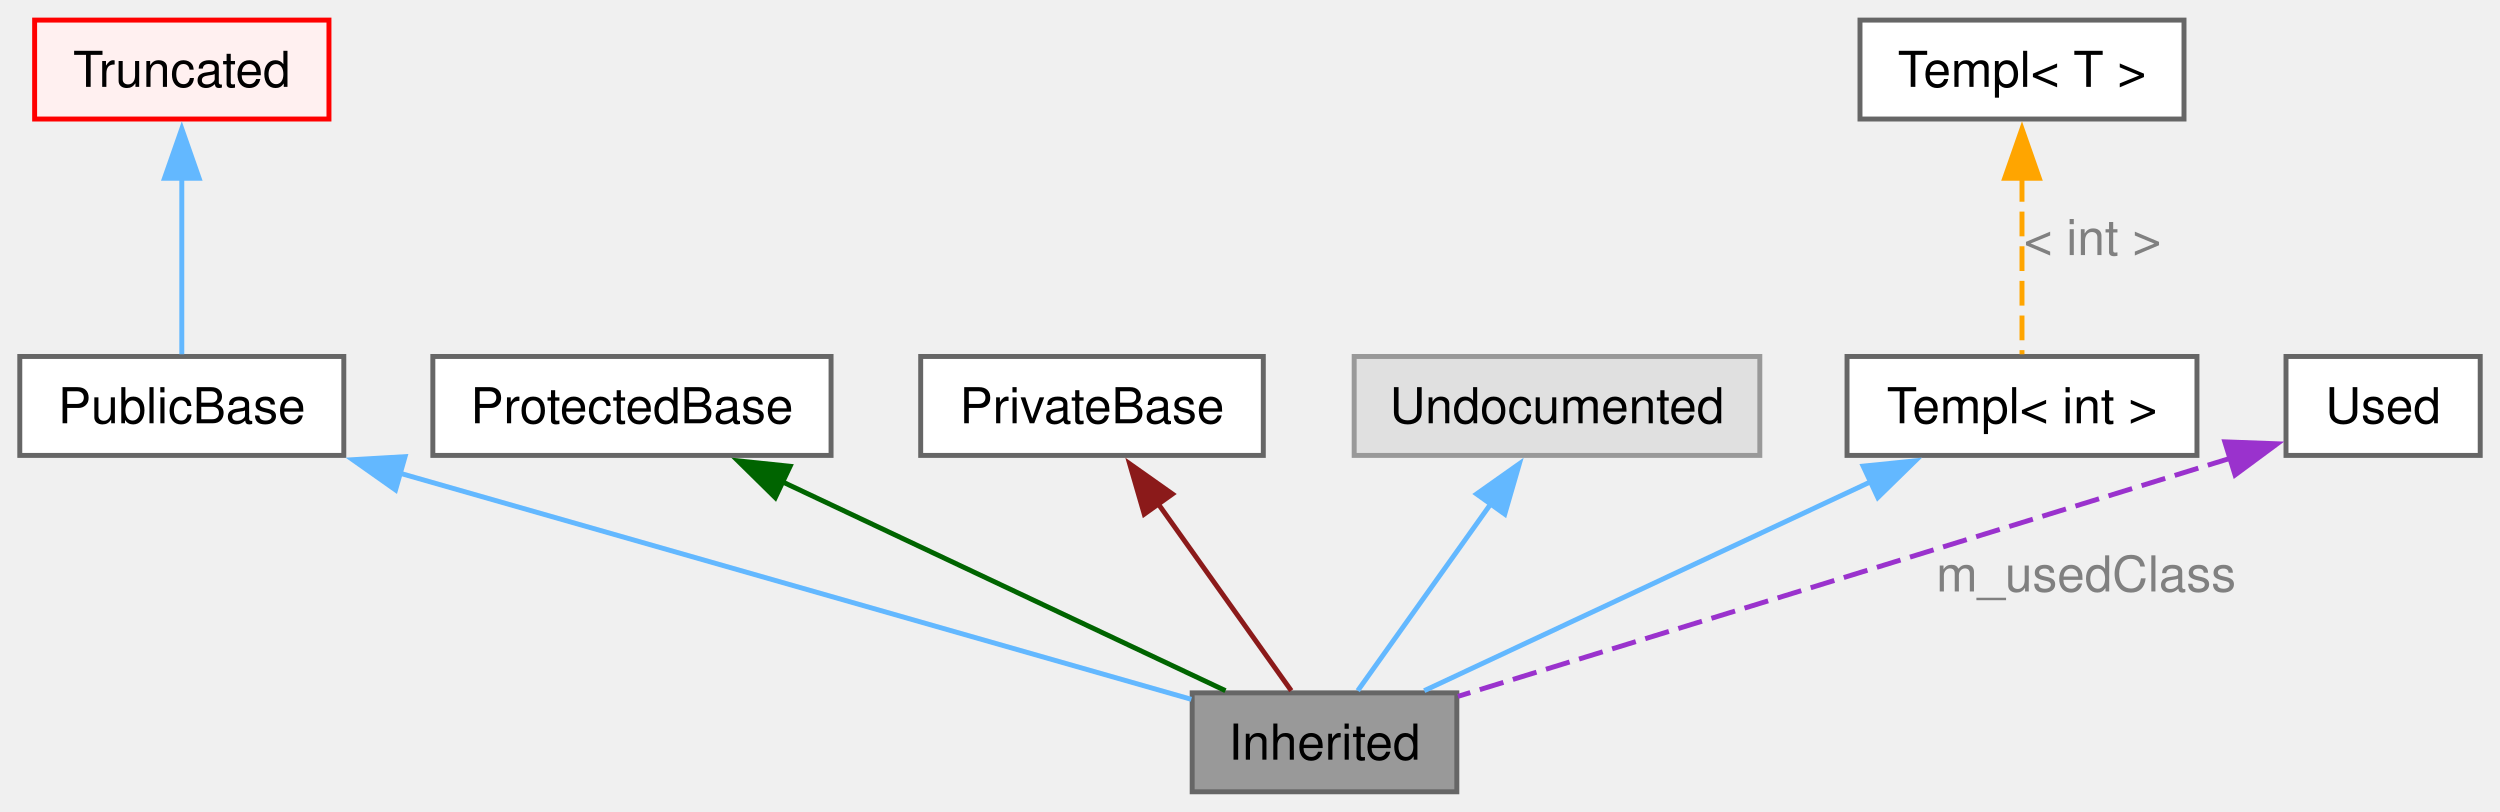
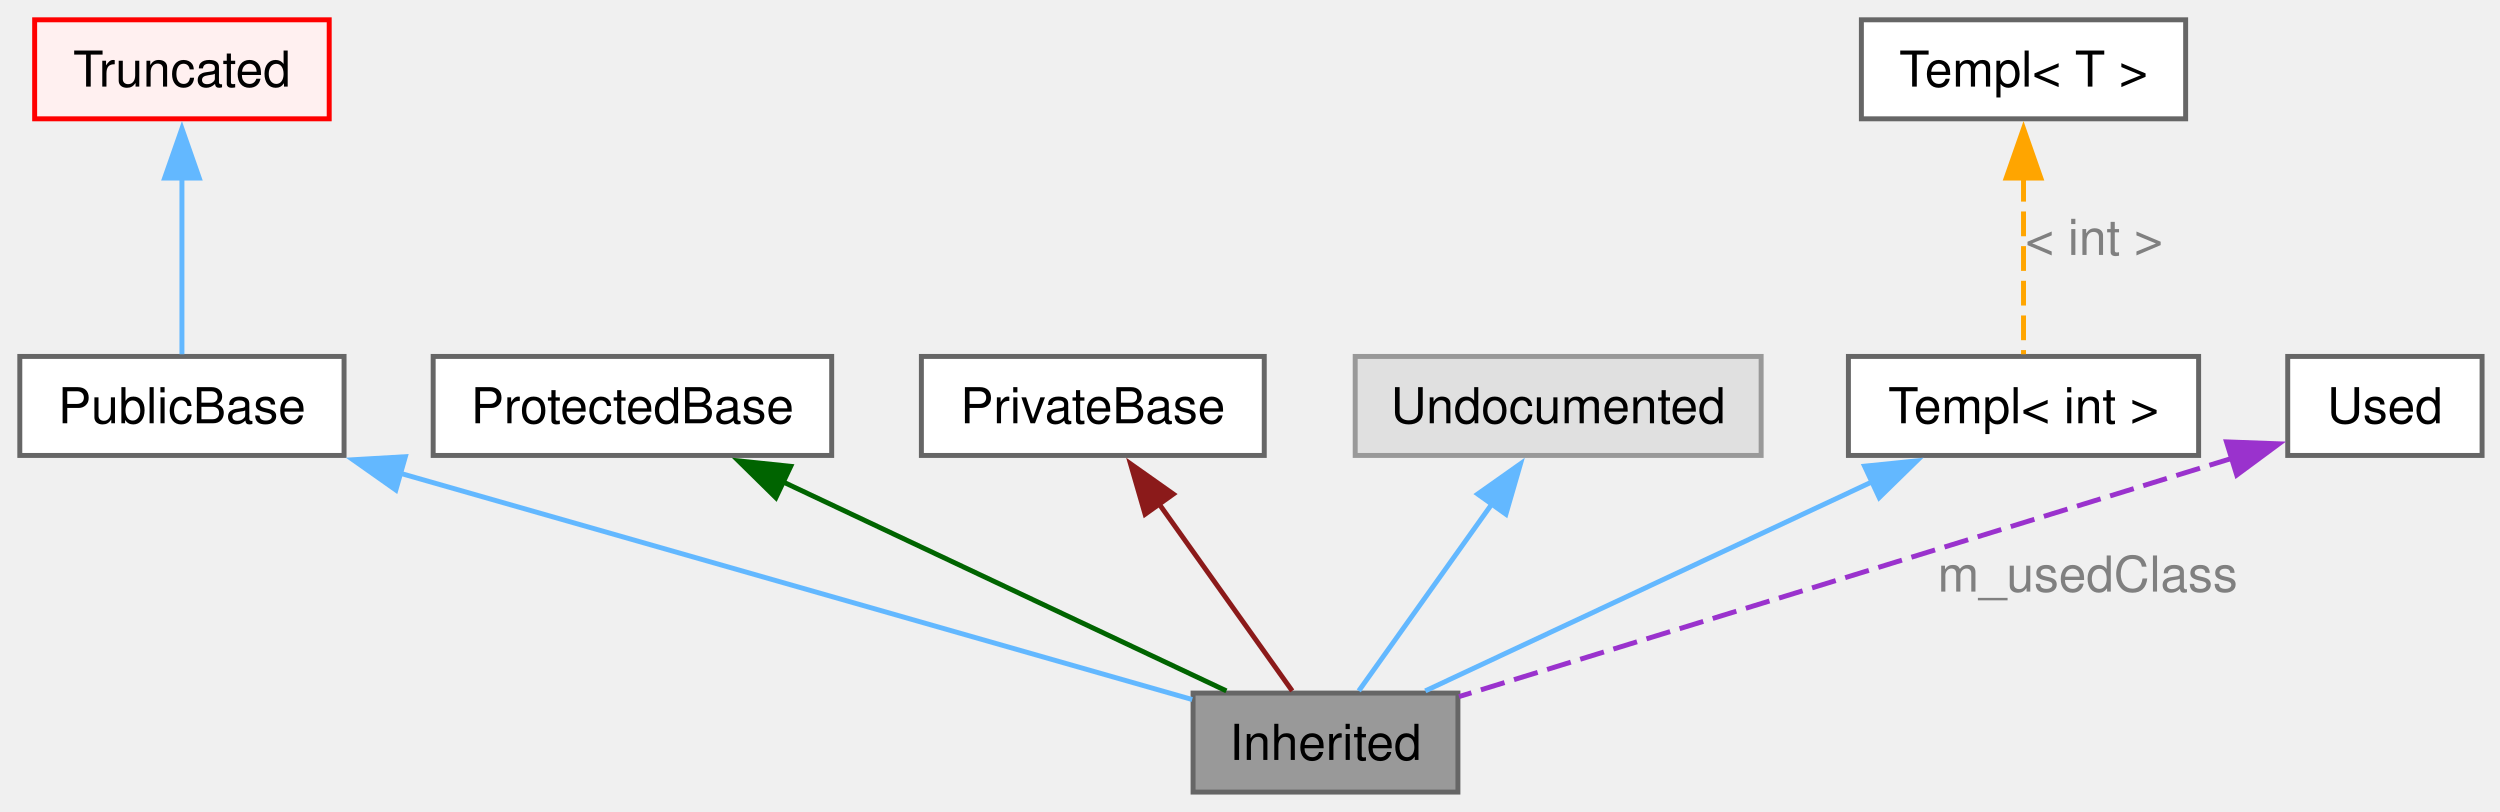
- <svg xmlns="http://www.w3.org/2000/svg" xmlns:xlink="http://www.w3.org/1999/xlink" width="505pt" height="164pt" viewBox="0.00 0.00 505.38 164.00">
+ <svg xmlns="http://www.w3.org/2000/svg" xmlns:xlink="http://www.w3.org/1999/xlink" width="505pt" height="164pt" viewBox="0.00 0.00 505.00 164.00">
  <g id="graph0" class="graph" transform="scale(1 1) rotate(0) translate(4 160)">
    <g id="Node000009" class="node">
      <g id="a_Node000009">
        <a xlink:title=" ">
          <polygon fill="#999999" stroke="#666666" points="290.5,-20 237,-20 237,0 290.5,0 290.5,-20" />
-           <text text-anchor="middle" x="263.75" y="-6.5" font-family="Helvetica,sans-Serif" font-size="10.00">Inherited</text>
+           <text xml:space="preserve" text-anchor="middle" x="263.75" y="-6.5" font-family="Helvetica,sans-Serif" font-size="10.00">Inherited</text>
        </a>
      </g>
    </g>
    <g id="Node000010" class="node">
      <g id="a_Node000010">
        <a xlink:title=" ">
          <polygon fill="white" stroke="#666666" points="65.5,-88 0,-88 0,-68 65.5,-68 65.5,-88" />
-           <text text-anchor="middle" x="32.75" y="-74.5" font-family="Helvetica,sans-Serif" font-size="10.00">PublicBase</text>
+           <text xml:space="preserve" text-anchor="middle" x="32.75" y="-74.5" font-family="Helvetica,sans-Serif" font-size="10.00">PublicBase</text>
        </a>
      </g>
    </g>
    <g id="edge1" class="edge">
      <g id="a_edge1">
        <a xlink:title=" ">
          <path fill="none" stroke="#63b8ff" d="M76.67,-64.45C123.9,-50.96 197.51,-29.93 236.83,-18.69" />
          <polygon fill="#63b8ff" stroke="#63b8ff" points="75.96,-61.02 67.3,-67.13 77.88,-67.75 75.96,-61.02" />
        </a>
      </g>
    </g>
    <g id="Node000011" class="node">
      <g id="a_Node000011">
        <a xlink:title=" ">
          <polygon fill="#fff0f0" stroke="red" points="62.5,-156 3,-156 3,-136 62.5,-136 62.5,-156" />
-           <text text-anchor="middle" x="32.75" y="-142.5" font-family="Helvetica,sans-Serif" font-size="10.00">Truncated</text>
+           <text xml:space="preserve" text-anchor="middle" x="32.75" y="-142.5" font-family="Helvetica,sans-Serif" font-size="10.00">Truncated</text>
        </a>
      </g>
    </g>
    <g id="edge2" class="edge">
      <g id="a_edge2">
        <a xlink:title=" ">
          <path fill="none" stroke="#63b8ff" d="M32.75,-124.28C32.75,-112.27 32.75,-97.74 32.75,-88.44" />
          <polygon fill="#63b8ff" stroke="#63b8ff" points="29.25,-124.03 32.75,-134.03 36.25,-124.03 29.25,-124.03" />
        </a>
      </g>
    </g>
    <g id="node4" class="node">
      <g id="a_node4">
        <a xlink:title=" ">
          <polygon fill="white" stroke="#666666" points="164,-88 83.5,-88 83.5,-68 164,-68 164,-88" />
-           <text text-anchor="middle" x="123.75" y="-74.5" font-family="Helvetica,sans-Serif" font-size="10.00">ProtectedBase</text>
+           <text xml:space="preserve" text-anchor="middle" x="123.75" y="-74.5" font-family="Helvetica,sans-Serif" font-size="10.00">ProtectedBase</text>
        </a>
      </g>
    </g>
    <g id="edge3" class="edge">
      <g id="a_edge3">
        <a xlink:title=" ">
          <path fill="none" stroke="darkgreen" d="M153.93,-62.77C181.09,-49.97 220.25,-31.51 243.73,-20.44" />
          <polygon fill="darkgreen" stroke="darkgreen" points="152.73,-59.47 145.18,-66.9 155.72,-65.8 152.73,-59.47" />
        </a>
      </g>
    </g>
    <g id="node5" class="node">
      <g id="a_node5">
        <a xlink:title=" ">
          <polygon fill="white" stroke="#666666" points="251.38,-88 182.12,-88 182.12,-68 251.38,-68 251.38,-88" />
-           <text text-anchor="middle" x="216.75" y="-74.5" font-family="Helvetica,sans-Serif" font-size="10.00">PrivateBase</text>
+           <text xml:space="preserve" text-anchor="middle" x="216.75" y="-74.5" font-family="Helvetica,sans-Serif" font-size="10.00">PrivateBase</text>
        </a>
      </g>
    </g>
    <g id="edge4" class="edge">
      <g id="a_edge4">
        <a xlink:title=" ">
          <path fill="none" stroke="#8b1a1a" d="M229.91,-58.52C238.73,-46.13 249.98,-30.33 257.03,-20.44" />
          <polygon fill="#8b1a1a" stroke="#8b1a1a" points="227.31,-56.13 224.36,-66.31 233.01,-60.2 227.31,-56.13" />
        </a>
      </g>
    </g>
    <g id="Node000015" class="node">
      <g id="a_Node000015">
        <a xlink:title=" ">
          <polygon fill="#e0e0e0" stroke="#999999" points="351.75,-88 269.75,-88 269.75,-68 351.75,-68 351.75,-88" />
-           <text text-anchor="middle" x="310.75" y="-74.5" font-family="Helvetica,sans-Serif" font-size="10.00">Undocumented</text>
+           <text xml:space="preserve" text-anchor="middle" x="310.75" y="-74.5" font-family="Helvetica,sans-Serif" font-size="10.00">Undocumented</text>
        </a>
      </g>
    </g>
    <g id="edge5" class="edge">
      <g id="a_edge5">
        <a xlink:title=" ">
          <path fill="none" stroke="#63b8ff" d="M297.59,-58.52C288.77,-46.13 277.52,-30.33 270.47,-20.44" />
          <polygon fill="#63b8ff" stroke="#63b8ff" points="294.49,-60.2 303.14,-66.31 300.19,-56.13 294.49,-60.2" />
        </a>
      </g>
    </g>
    <g id="node7" class="node">
      <g id="a_node7">
        <a xlink:title=" ">
          <polygon fill="white" stroke="#666666" points="440.12,-88 369.38,-88 369.38,-68 440.12,-68 440.12,-88" />
-           <text text-anchor="middle" x="404.75" y="-74.5" font-family="Helvetica,sans-Serif" font-size="10.00">Templ&lt; int &gt;</text>
+           <text xml:space="preserve" text-anchor="middle" x="404.75" y="-74.5" font-family="Helvetica,sans-Serif" font-size="10.00">Templ&lt; int &gt;</text>
        </a>
      </g>
    </g>
    <g id="edge6" class="edge">
      <g id="a_edge6">
        <a xlink:title=" ">
          <path fill="none" stroke="#63b8ff" d="M374.36,-62.77C347,-49.97 307.56,-31.51 283.91,-20.44" />
          <polygon fill="#63b8ff" stroke="#63b8ff" points="372.64,-65.83 383.18,-66.9 375.6,-59.49 372.64,-65.83" />
        </a>
      </g>
    </g>
    <g id="node8" class="node">
      <g id="a_node8">
        <a xlink:title=" ">
          <polygon fill="white" stroke="#666666" points="437.5,-156 372,-156 372,-136 437.5,-136 437.5,-156" />
-           <text text-anchor="middle" x="404.75" y="-142.5" font-family="Helvetica,sans-Serif" font-size="10.00">Templ&lt; T &gt;</text>
+           <text xml:space="preserve" text-anchor="middle" x="404.75" y="-142.5" font-family="Helvetica,sans-Serif" font-size="10.00">Templ&lt; T &gt;</text>
        </a>
      </g>
    </g>
    <g id="edge7" class="edge">
      <g id="a_edge7">
        <a xlink:title=" ">
          <path fill="none" stroke="orange" stroke-dasharray="5,2" d="M404.75,-124.28C404.75,-112.27 404.75,-97.74 404.75,-88.44" />
          <polygon fill="orange" stroke="orange" points="401.25,-124.03 404.75,-134.03 408.25,-124.03 401.25,-124.03" />
        </a>
      </g>
-       <text text-anchor="middle" x="419" y="-108.5" font-family="Helvetica,sans-Serif" font-size="10.00" fill="grey">&lt; int &gt;</text>
+       <text xml:space="preserve" text-anchor="middle" x="419" y="-108.5" font-family="Helvetica,sans-Serif" font-size="10.00" fill="grey">&lt; int &gt;</text>
    </g>
    <g id="node9" class="node">
      <g id="a_node9">
        <a xlink:title=" ">
          <polygon fill="white" stroke="#666666" points="497.38,-88 458.12,-88 458.12,-68 497.38,-68 497.38,-88" />
-           <text text-anchor="middle" x="477.75" y="-74.5" font-family="Helvetica,sans-Serif" font-size="10.00">Used</text>
+           <text xml:space="preserve" text-anchor="middle" x="477.75" y="-74.5" font-family="Helvetica,sans-Serif" font-size="10.00">Used</text>
        </a>
      </g>
    </g>
    <g id="edge8" class="edge">
      <g id="a_edge8">
        <a xlink:title=" ">
          <path fill="none" stroke="#9a32cd" stroke-dasharray="5,2" d="M447.08,-67.49C385.45,-48.44 324.77,-29.76 290.72,-19.29" />
          <polygon fill="#9a32cd" stroke="#9a32cd" points="445.75,-70.74 456.34,-70.35 447.82,-64.05 445.75,-70.74" />
        </a>
      </g>
-       <text text-anchor="middle" x="417.71" y="-40.5" font-family="Helvetica,sans-Serif" font-size="10.00" fill="grey">m_usedClass</text>
+       <text xml:space="preserve" text-anchor="middle" x="417.71" y="-40.5" font-family="Helvetica,sans-Serif" font-size="10.00" fill="grey">m_usedClass</text>
    </g>
  </g>
</svg>
